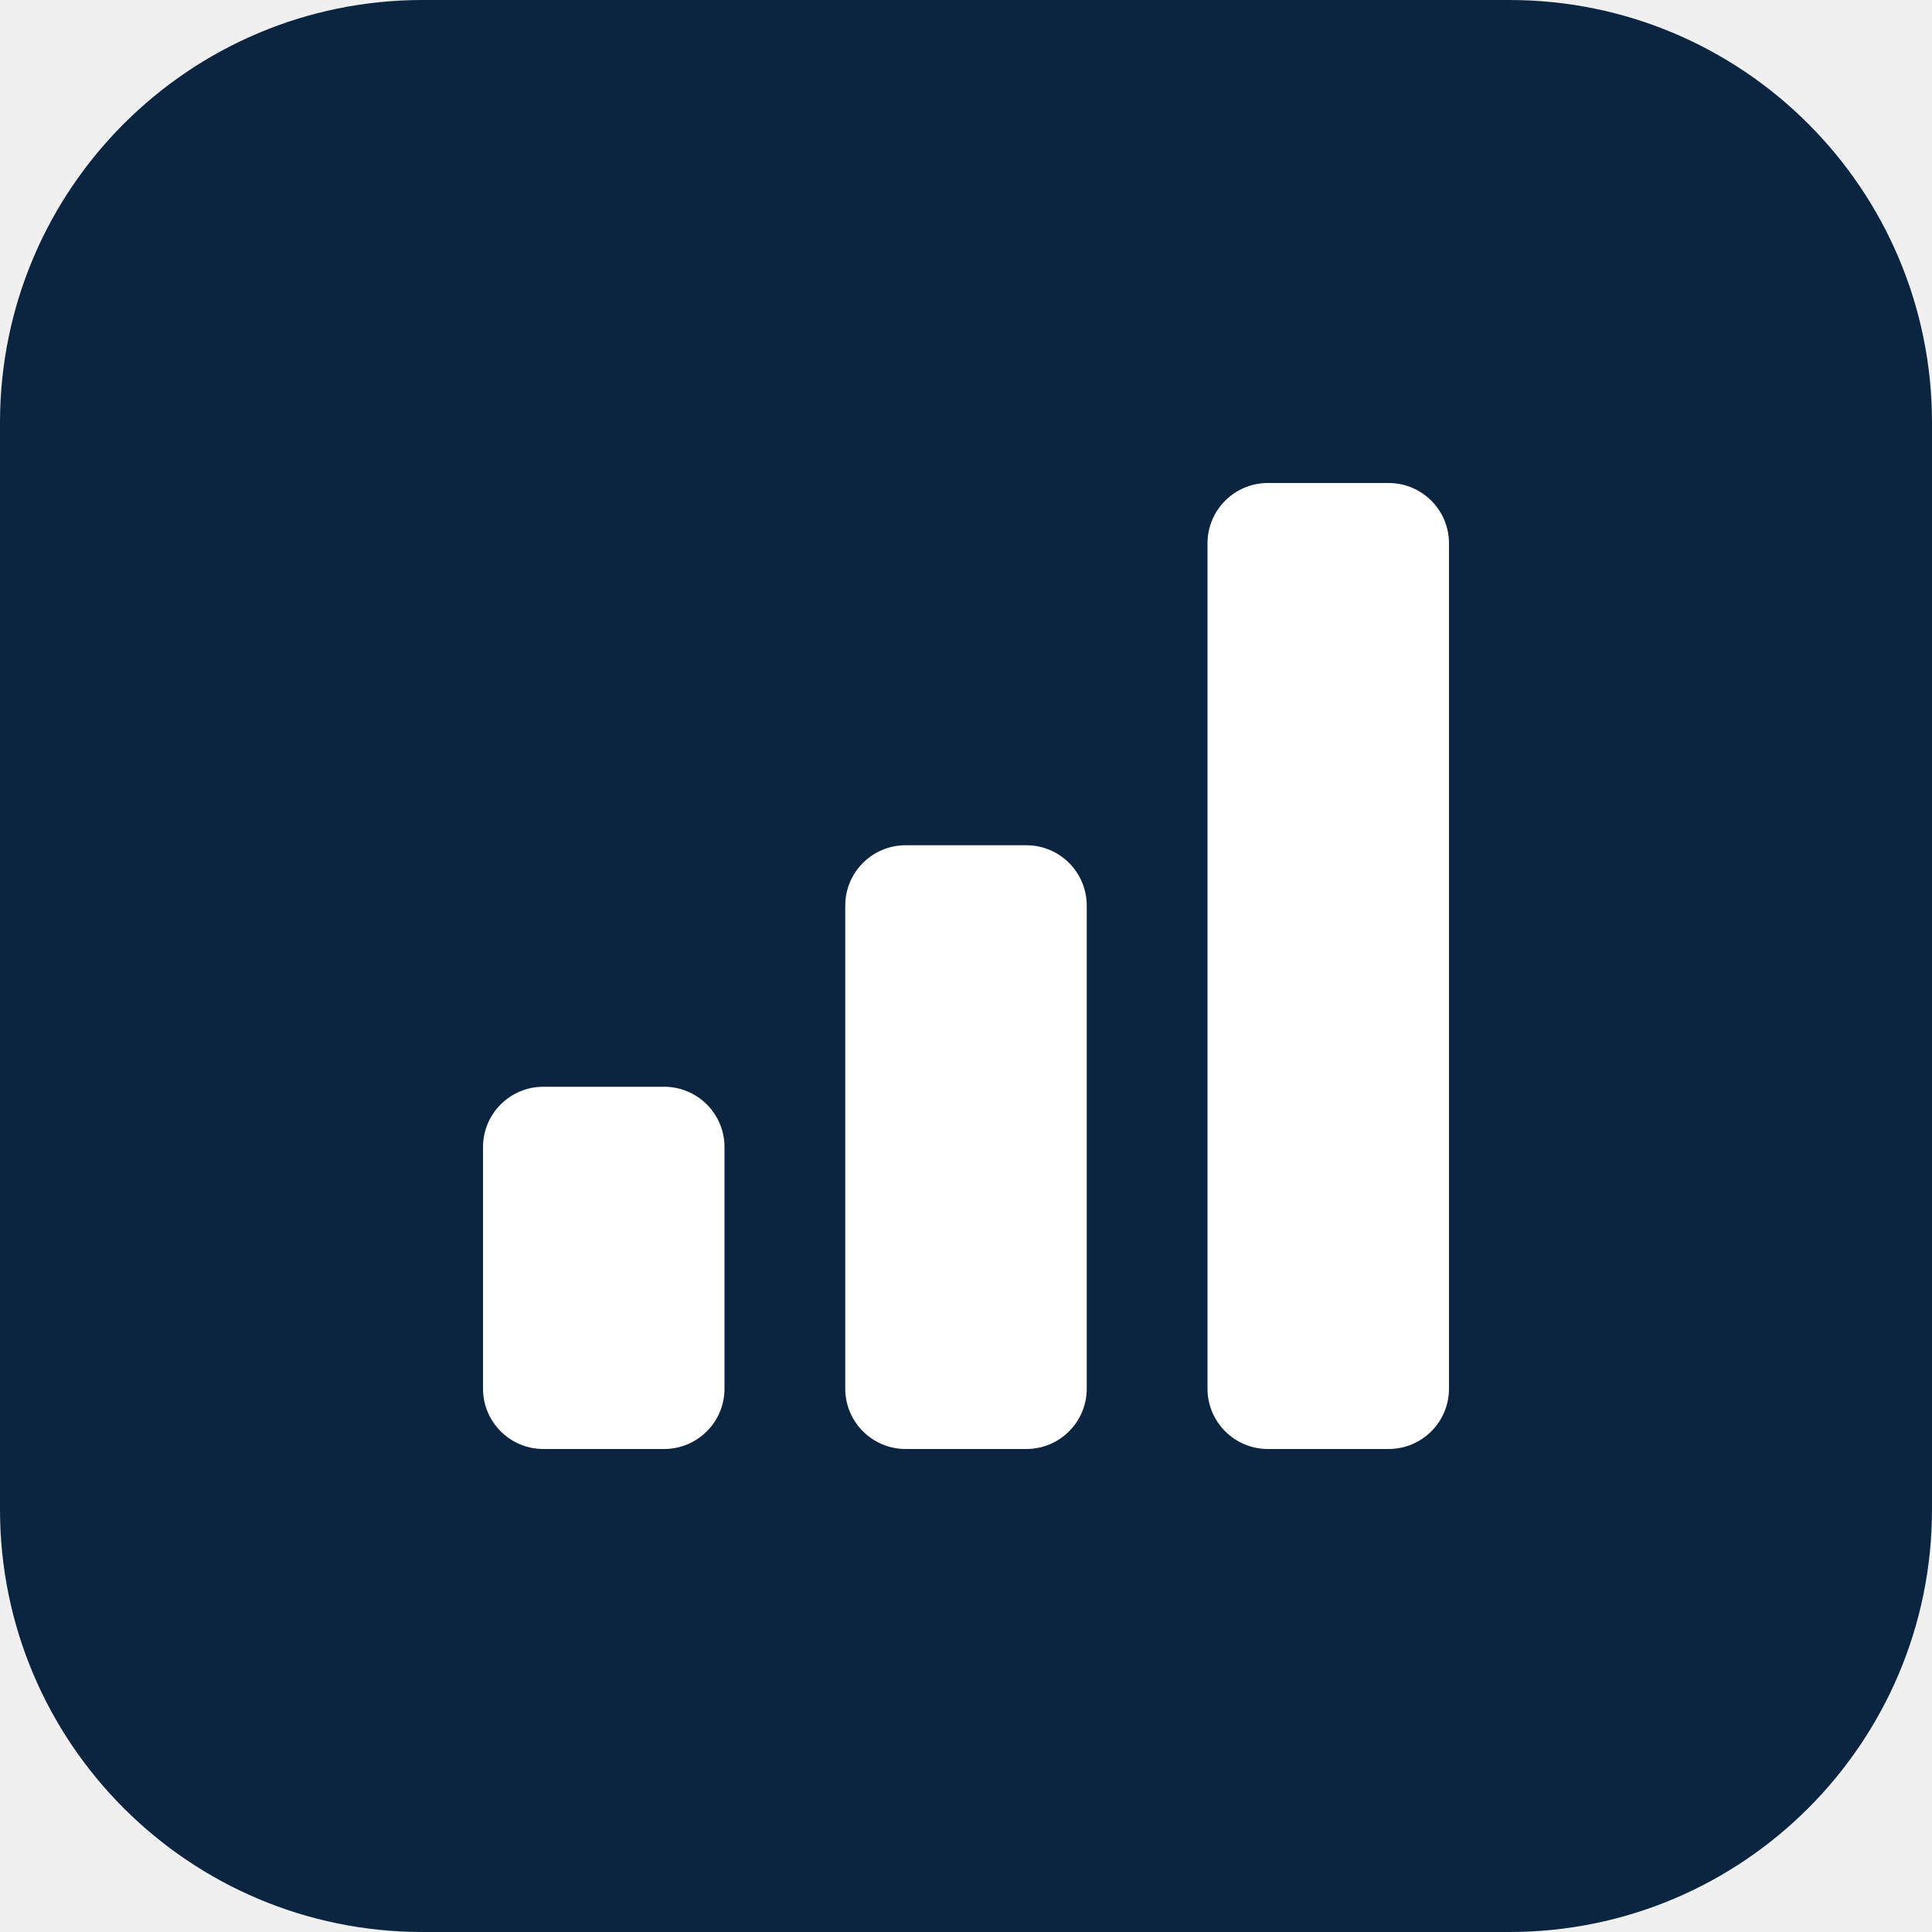
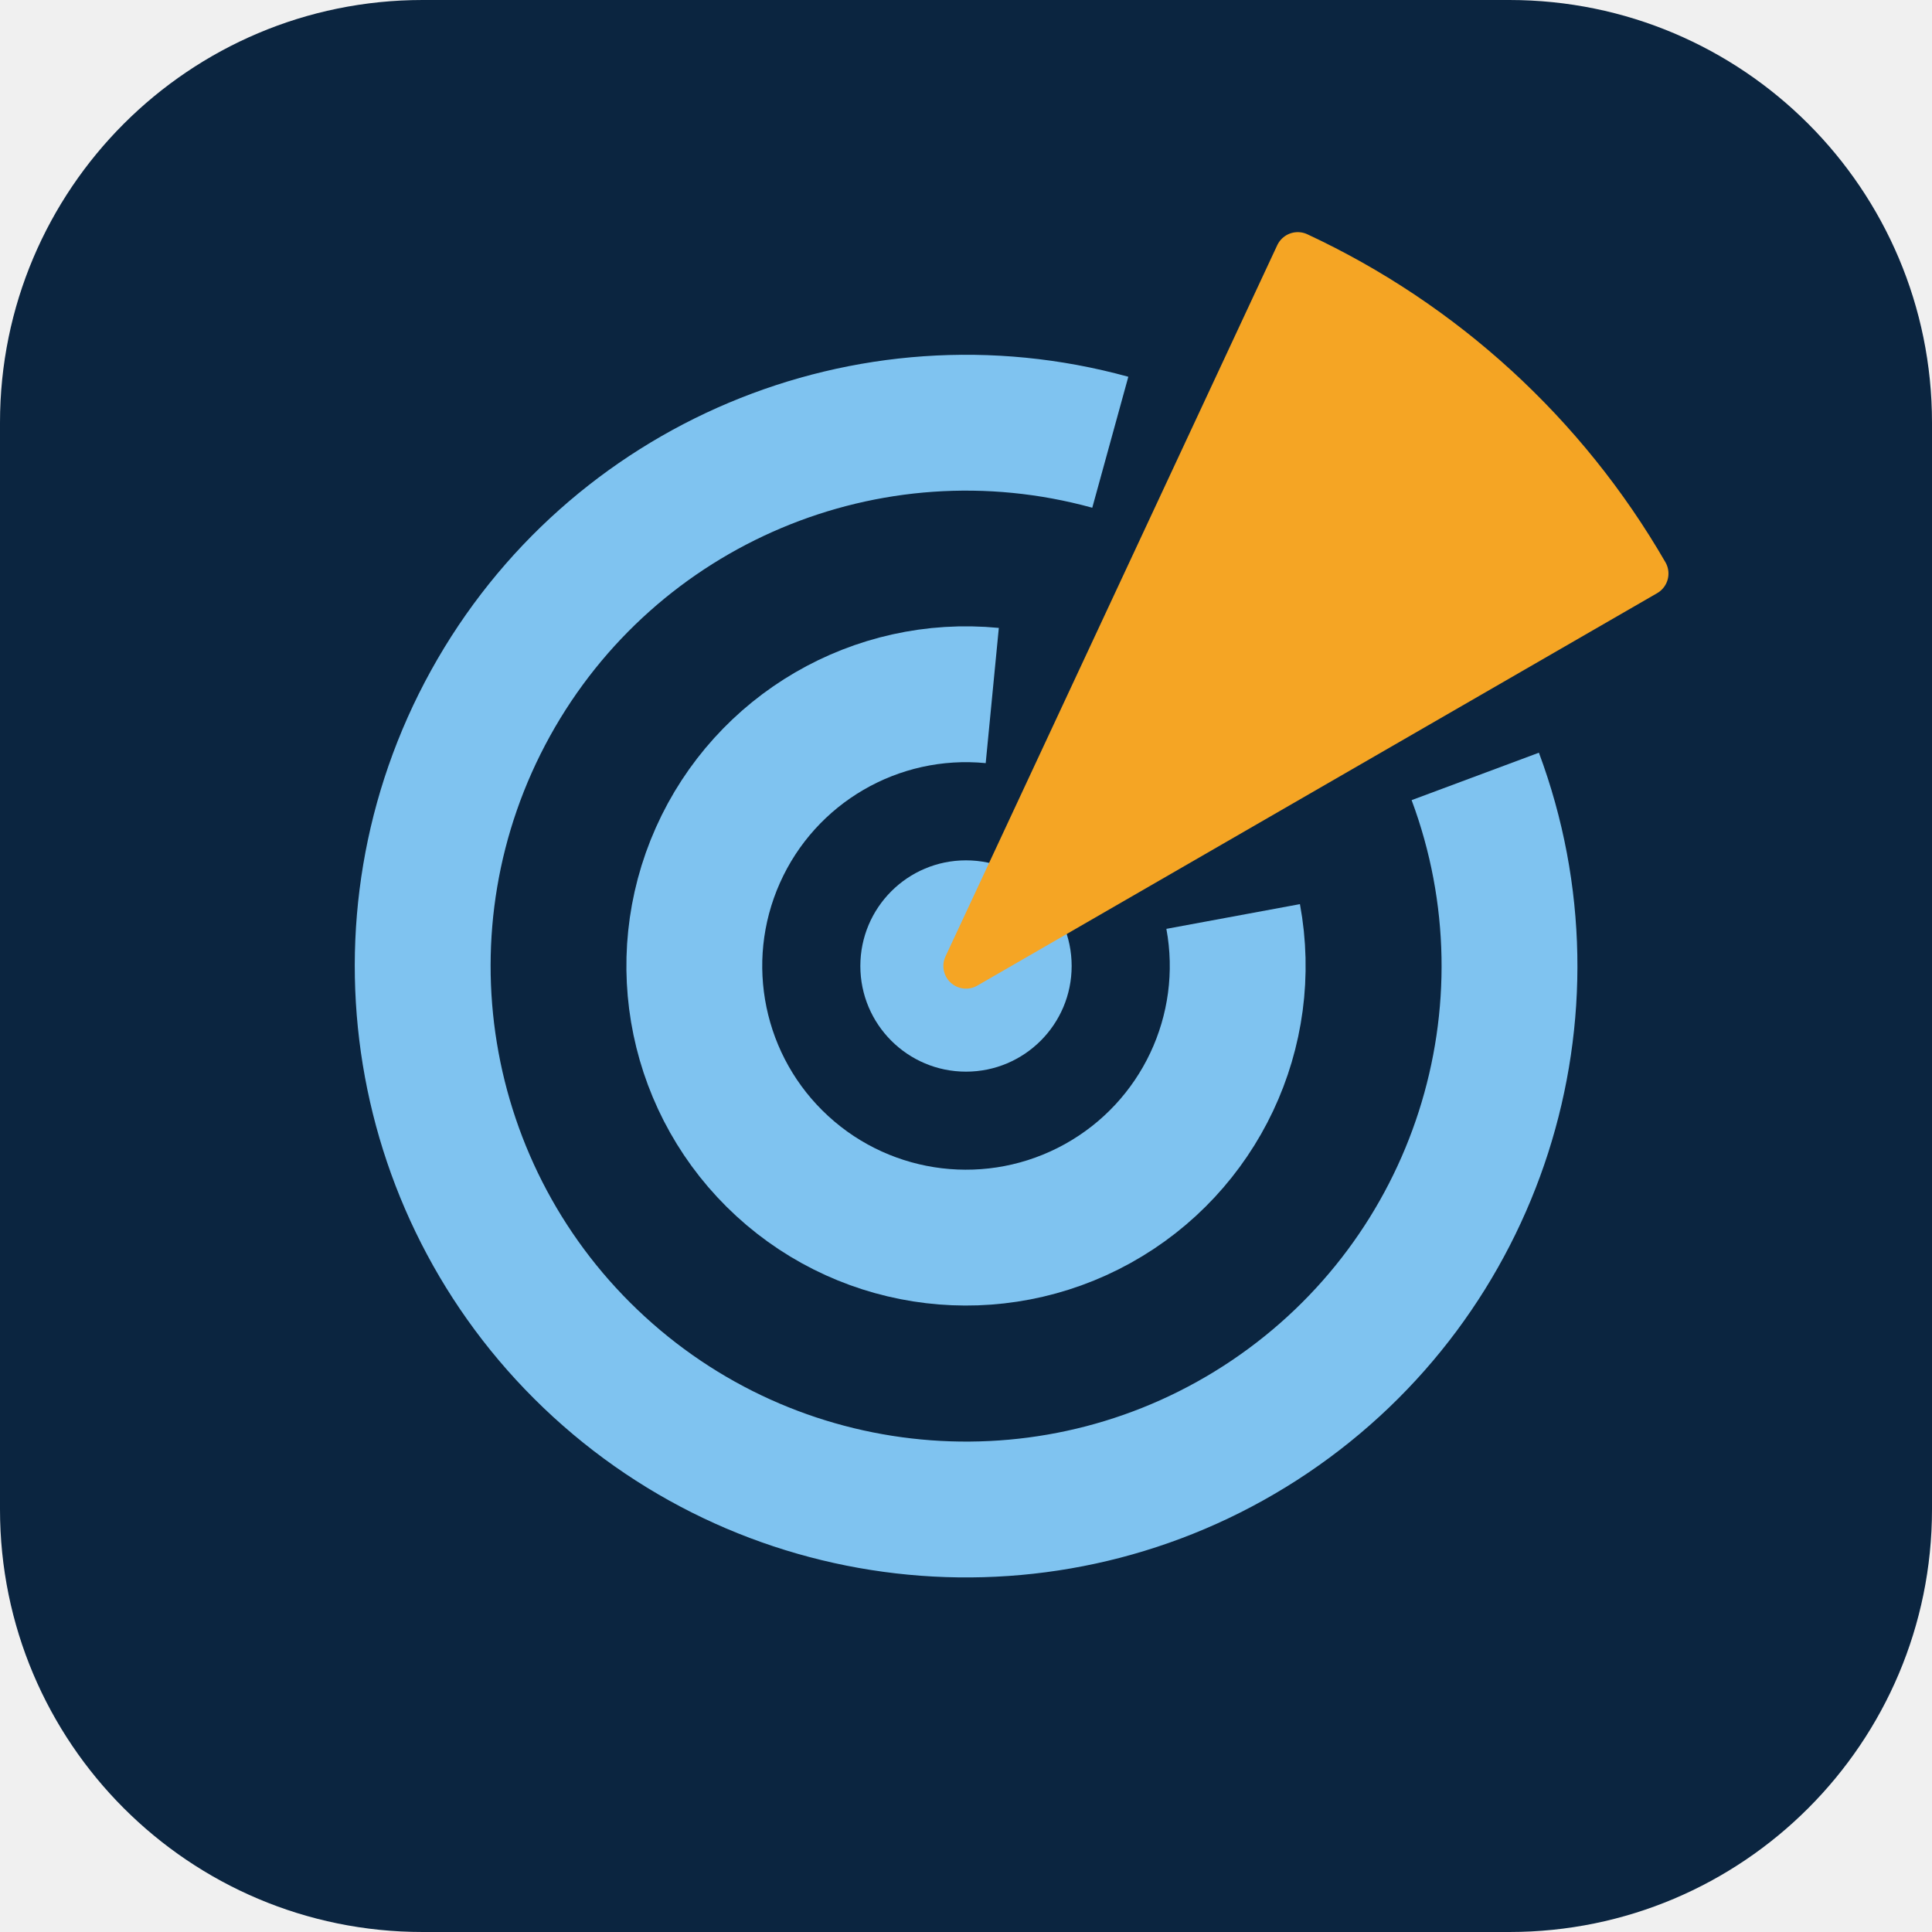
- <svg xmlns="http://www.w3.org/2000/svg" viewBox="0 0 32 32">
-   <rect width="32" height="32" rx="7" fill="#0B2540" />
-   <g fill="#FFFFFF">
-     <rect x="8" y="18" width="4" height="6" rx="1" />
-     <rect x="14" y="14" width="4" height="10" rx="1" />
-     <rect x="20" y="8" width="4" height="16" rx="1" />
+ <svg xmlns="http://www.w3.org/2000/svg" viewBox="0 0 64 64" fill="none">
+   <rect width="64" height="64" rx="14" fill="#0B2540" />
+   <g stroke="#7FC3F0" stroke-width="4.5">
+     <path d="M40.85 30.36A9 9 0 1 1 32.87 23.04" />
+     <path d="M48.87 25.72A18 18 0 1 1 36.78 14.65" />
  </g>
+   <circle cx="32" cy="32" r="3.5" fill="#7FC3F0" />
+   <path d="M32 32L42.99 8.44A26 26 0 0 1 54.52 19Z" fill="#F5A524" stroke="#F5A524" stroke-width="1.5" stroke-linejoin="round" />
</svg>
